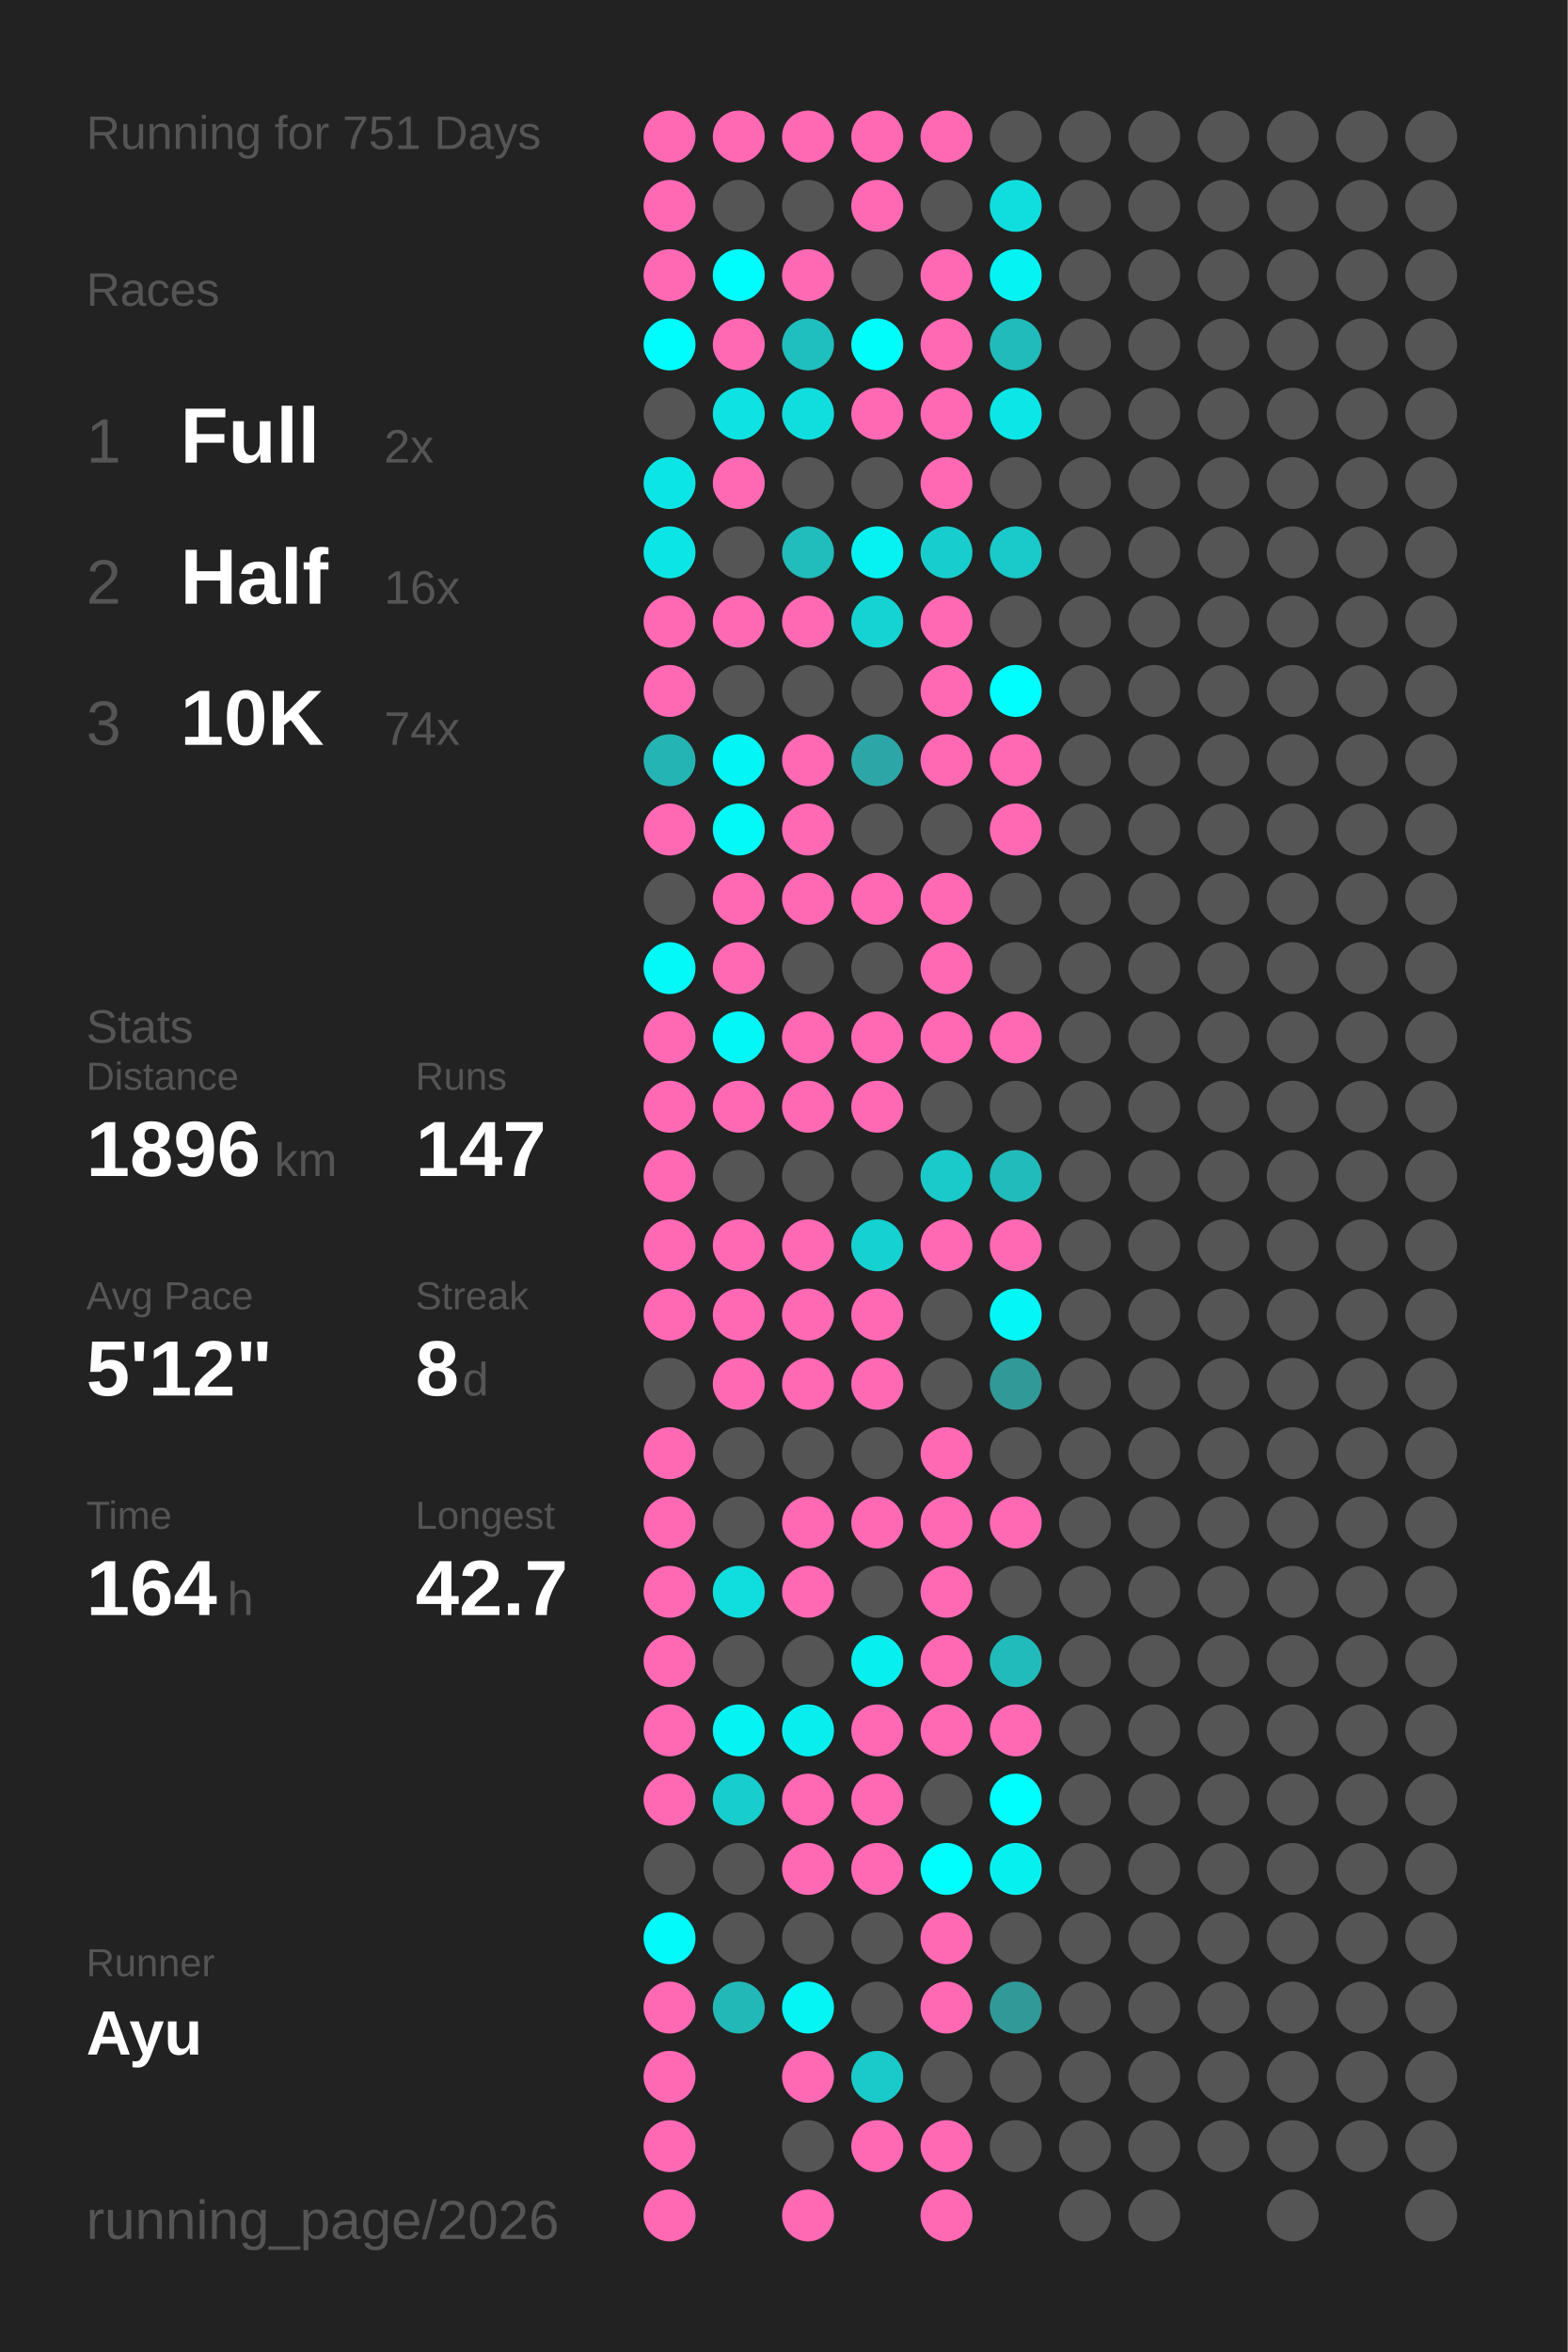
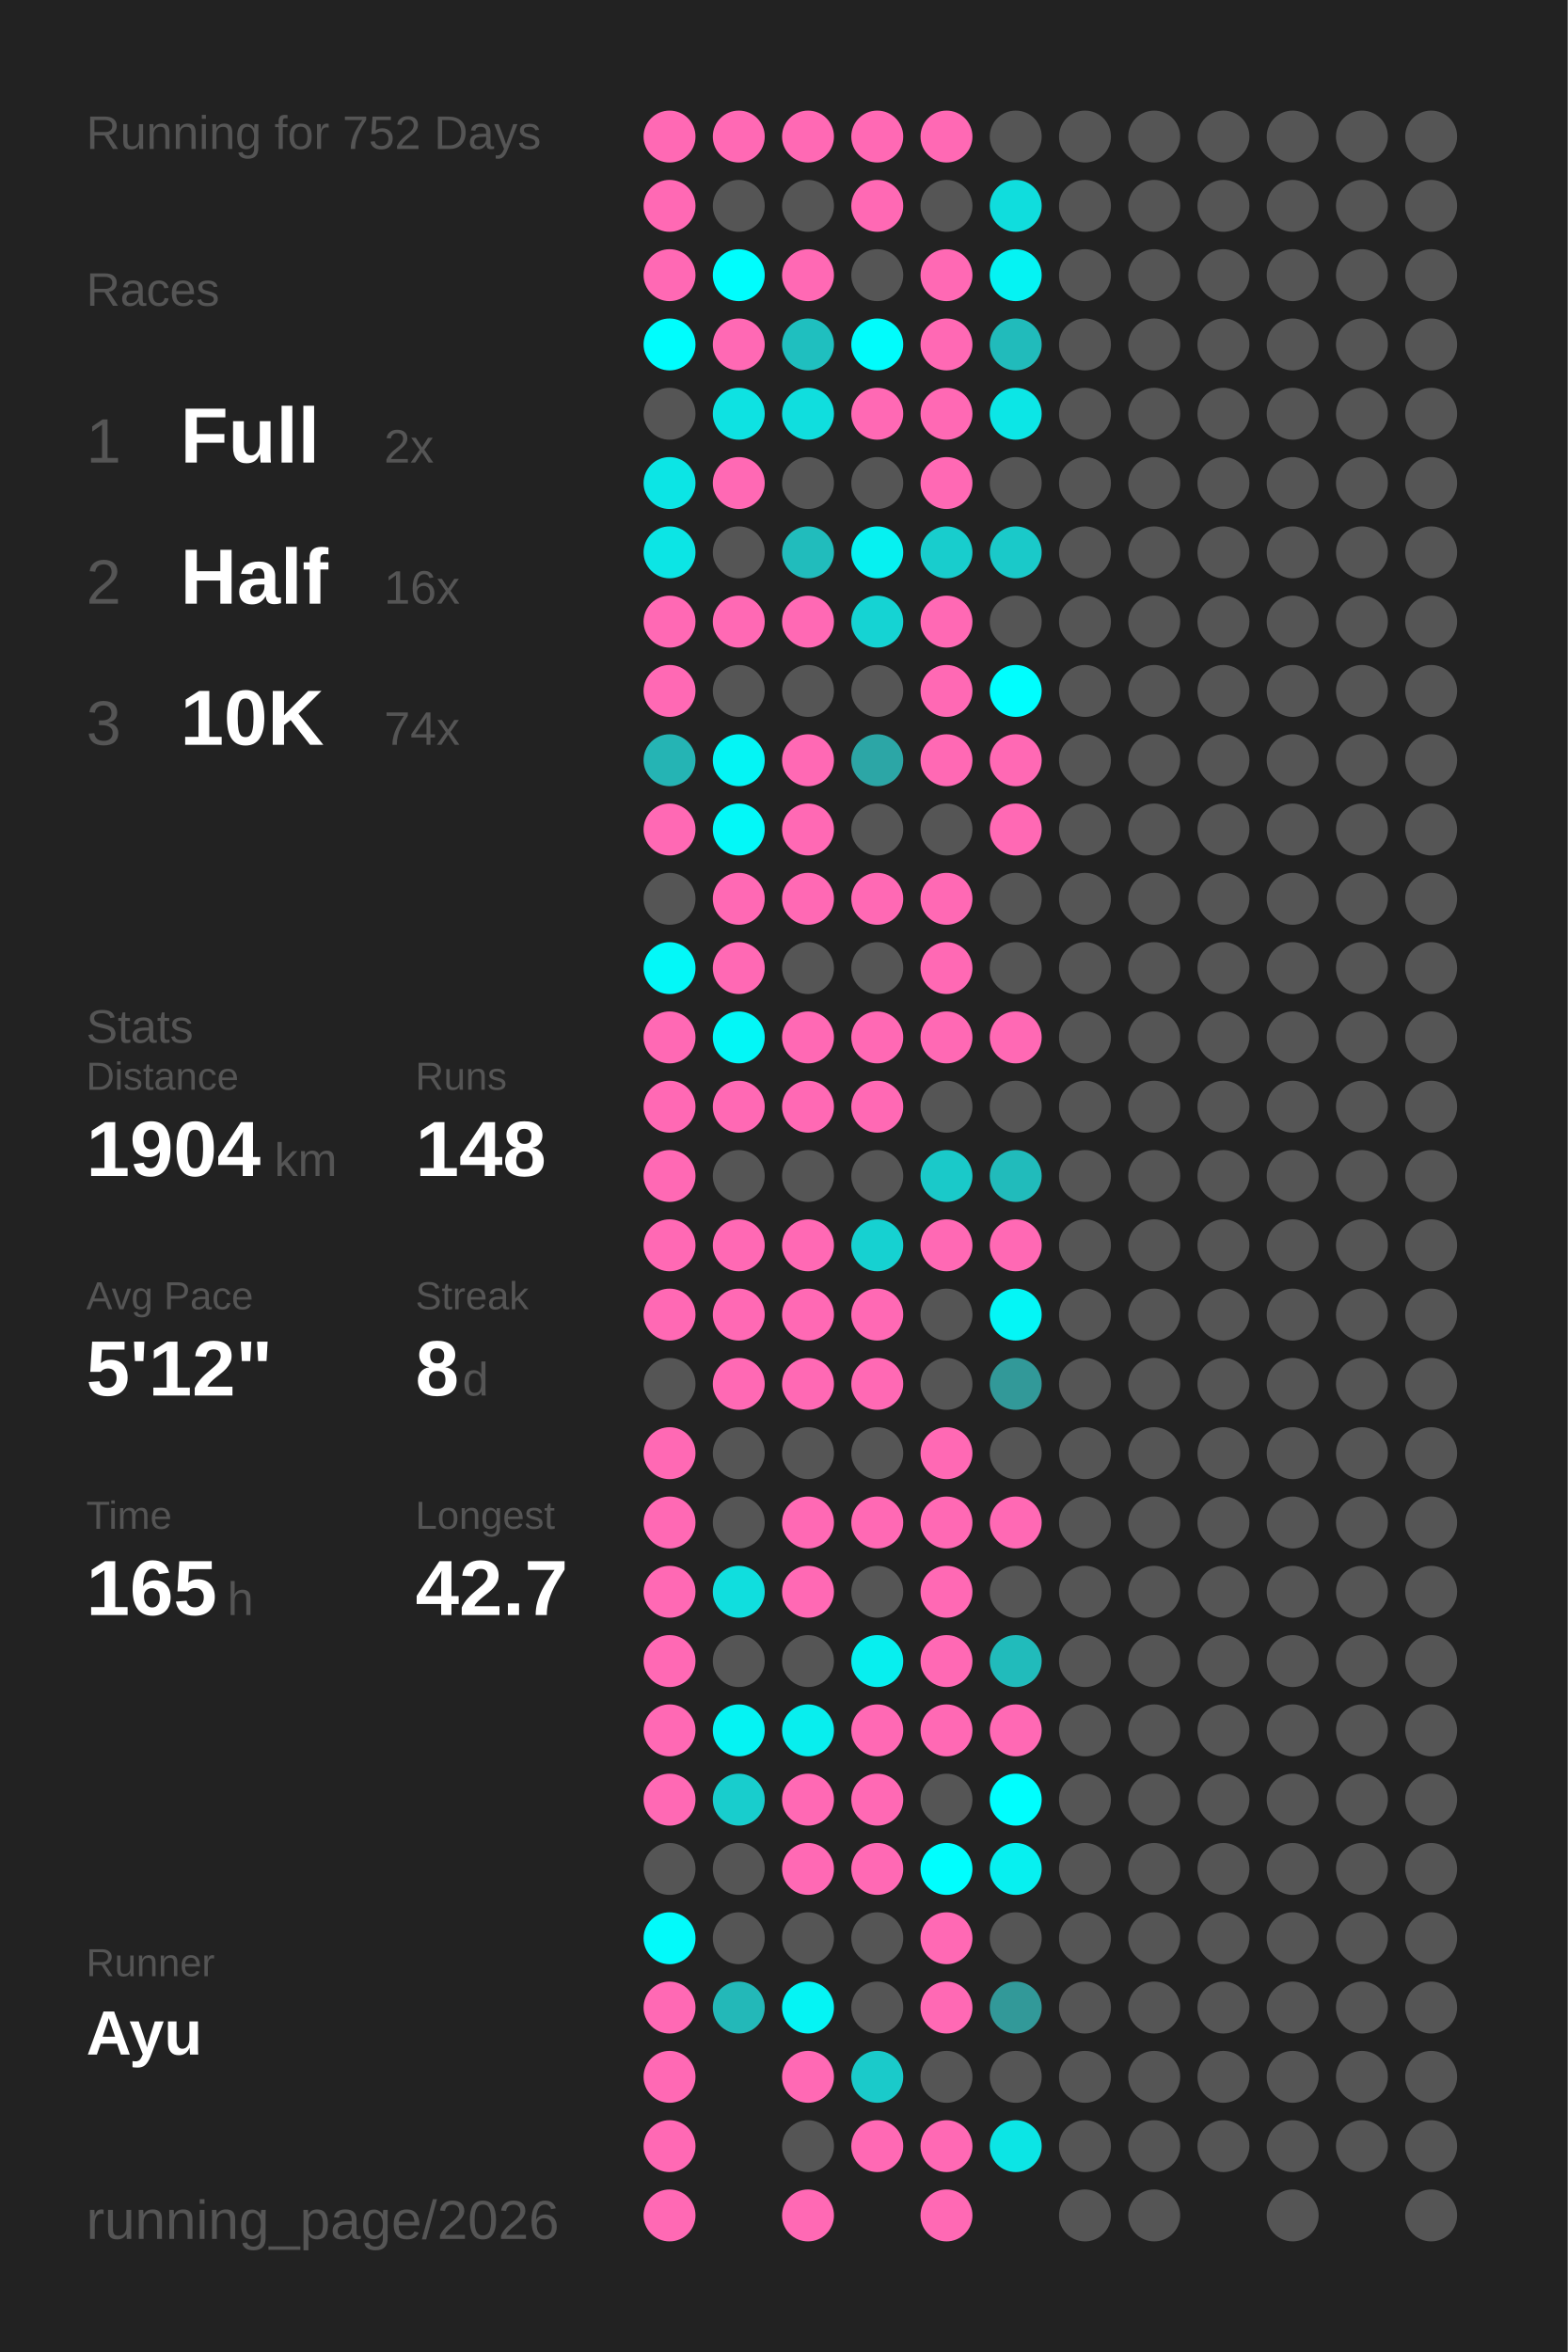
<svg xmlns="http://www.w3.org/2000/svg" baseProfile="full" height="300mm" version="1.1" viewBox="0,0,200,300" width="200mm">
  <defs />
  <rect fill="#222222" height="300" width="200" x="0" y="0" />
-   <text fill="#555555" style="font-size:6px; font-family:Arial;" x="11" y="19">Running for 751 Days</text>
+   <text fill="#555555" style="font-size:6px; font-family:Arial;" x="11" y="19">Running for 752 Days</text>
  <text fill="#555555" style="font-size:6px; font-family:Arial;" x="11" y="39">Races</text>
  <text fill="#555555" style="font-size:8px; font-family:Arial;" x="11" y="59">1</text>
  <text fill="#FFFFFF" style="font-size:10px; font-family:Arial; font-weight:bold;" x="23" y="59">Full</text>
  <text fill="#555555" style="font-size:6px; font-family:Arial;" x="49" y="59">2x</text>
  <text fill="#555555" style="font-size:8px; font-family:Arial;" x="11" y="77">2</text>
  <text fill="#FFFFFF" style="font-size:10px; font-family:Arial; font-weight:bold;" x="23" y="77">Half</text>
  <text fill="#555555" style="font-size:6px; font-family:Arial;" x="49" y="77">16x</text>
  <text fill="#555555" style="font-size:8px; font-family:Arial;" x="11" y="95">3</text>
  <text fill="#FFFFFF" style="font-size:10px; font-family:Arial; font-weight:bold;" x="23" y="95">10K</text>
  <text fill="#555555" style="font-size:6px; font-family:Arial;" x="49" y="95">74x</text>
  <text fill="#555555" style="font-size:6px; font-family:Arial;" x="11" y="133">Stats</text>
  <text fill="#555555" style="font-size:5px; font-family:Arial;" x="11" y="139">Distance</text>
-   <text fill="#FFFFFF" style="font-size:10px; font-family:Arial; font-weight:bold;" x="11" y="150">1896</text>
+   <text fill="#FFFFFF" style="font-size:10px; font-family:Arial; font-weight:bold;" x="11" y="150">1904</text>
  <text fill="#555555" style="font-size:6px; font-family:Arial;" x="35" y="150">km</text>
  <text fill="#555555" style="font-size:5px; font-family:Arial;" x="53" y="139">Runs</text>
-   <text fill="#FFFFFF" style="font-size:10px; font-family:Arial; font-weight:bold;" x="53" y="150">147</text>
+   <text fill="#FFFFFF" style="font-size:10px; font-family:Arial; font-weight:bold;" x="53" y="150">148</text>
  <text fill="#555555" style="font-size:5px; font-family:Arial;" x="11" y="167">Avg Pace</text>
  <text fill="#FFFFFF" style="font-size:10px; font-family:Arial; font-weight:bold;" x="11" y="178">5'12"</text>
  <text fill="#555555" style="font-size:5px; font-family:Arial;" x="53" y="167">Streak</text>
  <text fill="#FFFFFF" style="font-size:10px; font-family:Arial; font-weight:bold;" x="53" y="178">8</text>
  <text fill="#555555" style="font-size:6px; font-family:Arial;" x="59" y="178">d</text>
  <text fill="#555555" style="font-size:5px; font-family:Arial;" x="11" y="195">Time</text>
-   <text fill="#FFFFFF" style="font-size:10px; font-family:Arial; font-weight:bold;" x="11" y="206">164</text>
+   <text fill="#FFFFFF" style="font-size:10px; font-family:Arial; font-weight:bold;" x="11" y="206">165</text>
  <text fill="#555555" style="font-size:6px; font-family:Arial;" x="29" y="206">h</text>
  <text fill="#555555" style="font-size:5px; font-family:Arial;" x="53" y="195">Longest</text>
  <text fill="#FFFFFF" style="font-size:10px; font-family:Arial; font-weight:bold;" x="53" y="206">42.7</text>
  <text fill="#555555" style="font-size:5px; font-family:Arial;" x="11" y="252.065">Runner</text>
  <text fill="#FFFFFF" style="font-size:8px; font-family:Arial; font-weight:bold;" x="11" y="262.065">Ayu</text>
  <text fill="#555555" style="font-size:7px; font-family:Arial;" x="11" y="285.581">running_page/2026</text>
  <circle cx="85.417" cy="17.419" fill="#ff69b4" r="3.312" />
  <circle cx="85.417" cy="26.258" fill="#ff69b4" r="3.312" />
  <circle cx="85.417" cy="35.097" fill="#ff69b4" r="3.312" />
  <circle cx="85.417" cy="43.935" fill="#00fdfd" r="3.312" />
  <circle cx="85.417" cy="52.774" fill="#555555" r="3.312" />
  <circle cx="85.417" cy="61.613" fill="#0ce5e5" r="3.312" />
  <circle cx="85.417" cy="70.452" fill="#0ce5e5" r="3.312" />
  <circle cx="85.417" cy="79.29" fill="#ff69b4" r="3.312" />
  <circle cx="85.417" cy="88.129" fill="#ff69b4" r="3.312" />
  <circle cx="85.417" cy="96.968" fill="#25b4b4" r="3.312" />
  <circle cx="85.417" cy="105.806" fill="#ff69b4" r="3.312" />
  <circle cx="85.417" cy="114.645" fill="#555555" r="3.312" />
  <circle cx="85.417" cy="123.484" fill="#03f8f8" r="3.312" />
  <circle cx="85.417" cy="132.323" fill="#ff69b4" r="3.312" />
  <circle cx="85.417" cy="141.161" fill="#ff69b4" r="3.312" />
  <circle cx="85.417" cy="150" fill="#ff69b4" r="3.312" />
  <circle cx="85.417" cy="158.839" fill="#ff69b4" r="3.312" />
  <circle cx="85.417" cy="167.677" fill="#ff69b4" r="3.312" />
  <circle cx="85.417" cy="176.516" fill="#555555" r="3.312" />
  <circle cx="85.417" cy="185.355" fill="#ff69b4" r="3.312" />
  <circle cx="85.417" cy="194.194" fill="#ff69b4" r="3.312" />
  <circle cx="85.417" cy="203.032" fill="#ff69b4" r="3.312" />
  <circle cx="85.417" cy="211.871" fill="#ff69b4" r="3.312" />
  <circle cx="85.417" cy="220.71" fill="#ff69b4" r="3.312" />
  <circle cx="85.417" cy="229.548" fill="#ff69b4" r="3.312" />
  <circle cx="85.417" cy="238.387" fill="#555555" r="3.312" />
  <circle cx="85.417" cy="247.226" fill="#02fafa" r="3.312" />
  <circle cx="85.417" cy="256.065" fill="#ff69b4" r="3.312" />
  <circle cx="85.417" cy="264.903" fill="#ff69b4" r="3.312" />
  <circle cx="85.417" cy="273.742" fill="#ff69b4" r="3.312" />
  <circle cx="85.417" cy="282.581" fill="#ff69b4" r="3.312" />
  <circle cx="94.25" cy="17.419" fill="#ff69b4" r="3.312" />
  <circle cx="94.25" cy="26.258" fill="#555555" r="3.312" />
  <circle cx="94.25" cy="35.097" fill="#00fdfd" r="3.312" />
  <circle cx="94.25" cy="43.935" fill="#ff69b4" r="3.312" />
  <circle cx="94.25" cy="52.774" fill="#0ee2e2" r="3.312" />
  <circle cx="94.25" cy="61.613" fill="#ff69b4" r="3.312" />
  <circle cx="94.25" cy="70.452" fill="#555555" r="3.312" />
  <circle cx="94.25" cy="79.29" fill="#ff69b4" r="3.312" />
  <circle cx="94.25" cy="88.129" fill="#555555" r="3.312" />
  <circle cx="94.25" cy="96.968" fill="#04f5f5" r="3.312" />
  <circle cx="94.25" cy="105.806" fill="#03f8f8" r="3.312" />
  <circle cx="94.25" cy="114.645" fill="#ff69b4" r="3.312" />
  <circle cx="94.25" cy="123.484" fill="#ff69b4" r="3.312" />
  <circle cx="94.25" cy="132.323" fill="#03f7f7" r="3.312" />
  <circle cx="94.25" cy="141.161" fill="#ff69b4" r="3.312" />
  <circle cx="94.25" cy="150" fill="#555555" r="3.312" />
  <circle cx="94.25" cy="158.839" fill="#ff69b4" r="3.312" />
  <circle cx="94.25" cy="167.677" fill="#ff69b4" r="3.312" />
  <circle cx="94.25" cy="176.516" fill="#ff69b4" r="3.312" />
  <circle cx="94.25" cy="185.355" fill="#555555" r="3.312" />
  <circle cx="94.25" cy="194.194" fill="#555555" r="3.312" />
  <circle cx="94.25" cy="203.032" fill="#10dede" r="3.312" />
  <circle cx="94.25" cy="211.871" fill="#555555" r="3.312" />
  <circle cx="94.25" cy="220.71" fill="#05f3f3" r="3.312" />
  <circle cx="94.25" cy="229.548" fill="#18cdcd" r="3.312" />
  <circle cx="94.25" cy="238.387" fill="#555555" r="3.312" />
  <circle cx="94.25" cy="247.226" fill="#555555" r="3.312" />
  <circle cx="94.25" cy="256.065" fill="#23b8b8" r="3.312" />
  <circle cx="103.083" cy="17.419" fill="#ff69b4" r="3.312" />
  <circle cx="103.083" cy="26.258" fill="#555555" r="3.312" />
  <circle cx="103.083" cy="35.097" fill="#ff69b4" r="3.312" />
  <circle cx="103.083" cy="43.935" fill="#1fbfbf" r="3.312" />
  <circle cx="103.083" cy="52.774" fill="#10dede" r="3.312" />
  <circle cx="103.083" cy="61.613" fill="#555555" r="3.312" />
  <circle cx="103.083" cy="70.452" fill="#21bcbc" r="3.312" />
  <circle cx="103.083" cy="79.29" fill="#ff69b4" r="3.312" />
  <circle cx="103.083" cy="88.129" fill="#555555" r="3.312" />
  <circle cx="103.083" cy="96.968" fill="#ff69b4" r="3.312" />
  <circle cx="103.083" cy="105.806" fill="#ff69b4" r="3.312" />
  <circle cx="103.083" cy="114.645" fill="#ff69b4" r="3.312" />
  <circle cx="103.083" cy="123.484" fill="#555555" r="3.312" />
  <circle cx="103.083" cy="132.323" fill="#ff69b4" r="3.312" />
  <circle cx="103.083" cy="141.161" fill="#ff69b4" r="3.312" />
  <circle cx="103.083" cy="150" fill="#555555" r="3.312" />
  <circle cx="103.083" cy="158.839" fill="#ff69b4" r="3.312" />
  <circle cx="103.083" cy="167.677" fill="#ff69b4" r="3.312" />
  <circle cx="103.083" cy="176.516" fill="#ff69b4" r="3.312" />
  <circle cx="103.083" cy="185.355" fill="#555555" r="3.312" />
  <circle cx="103.083" cy="194.194" fill="#ff69b4" r="3.312" />
  <circle cx="103.083" cy="203.032" fill="#ff69b4" r="3.312" />
  <circle cx="103.083" cy="211.871" fill="#555555" r="3.312" />
  <circle cx="103.083" cy="220.71" fill="#08eeee" r="3.312" />
  <circle cx="103.083" cy="229.548" fill="#ff69b4" r="3.312" />
  <circle cx="103.083" cy="238.387" fill="#ff69b4" r="3.312" />
  <circle cx="103.083" cy="247.226" fill="#555555" r="3.312" />
  <circle cx="103.083" cy="256.065" fill="#05f4f4" r="3.312" />
  <circle cx="103.083" cy="264.903" fill="#ff69b4" r="3.312" />
  <circle cx="103.083" cy="273.742" fill="#555555" r="3.312" />
  <circle cx="103.083" cy="282.581" fill="#ff69b4" r="3.312" />
  <circle cx="111.917" cy="17.419" fill="#ff69b4" r="3.312" />
  <circle cx="111.917" cy="26.258" fill="#ff69b4" r="3.312" />
  <circle cx="111.917" cy="35.097" fill="#555555" r="3.312" />
  <circle cx="111.917" cy="43.935" fill="#01fcfc" r="3.312" />
  <circle cx="111.917" cy="52.774" fill="#ff69b4" r="3.312" />
  <circle cx="111.917" cy="61.613" fill="#555555" r="3.312" />
  <circle cx="111.917" cy="70.452" fill="#06f1f1" r="3.312" />
  <circle cx="111.917" cy="79.29" fill="#15d3d3" r="3.312" />
  <circle cx="111.917" cy="88.129" fill="#555555" r="3.312" />
  <circle cx="111.917" cy="96.968" fill="#2ca6a6" r="3.312" />
  <circle cx="111.917" cy="105.806" fill="#555555" r="3.312" />
  <circle cx="111.917" cy="114.645" fill="#ff69b4" r="3.312" />
  <circle cx="111.917" cy="123.484" fill="#555555" r="3.312" />
  <circle cx="111.917" cy="132.323" fill="#ff69b4" r="3.312" />
  <circle cx="111.917" cy="141.161" fill="#ff69b4" r="3.312" />
  <circle cx="111.917" cy="150" fill="#555555" r="3.312" />
  <circle cx="111.917" cy="158.839" fill="#16d1d1" r="3.312" />
  <circle cx="111.917" cy="167.677" fill="#ff69b4" r="3.312" />
  <circle cx="111.917" cy="176.516" fill="#ff69b4" r="3.312" />
  <circle cx="111.917" cy="185.355" fill="#555555" r="3.312" />
  <circle cx="111.917" cy="194.194" fill="#ff69b4" r="3.312" />
  <circle cx="111.917" cy="203.032" fill="#555555" r="3.312" />
  <circle cx="111.917" cy="211.871" fill="#07efef" r="3.312" />
  <circle cx="111.917" cy="220.71" fill="#ff69b4" r="3.312" />
  <circle cx="111.917" cy="229.548" fill="#ff69b4" r="3.312" />
  <circle cx="111.917" cy="238.387" fill="#ff69b4" r="3.312" />
  <circle cx="111.917" cy="247.226" fill="#555555" r="3.312" />
  <circle cx="111.917" cy="256.065" fill="#555555" r="3.312" />
  <circle cx="111.917" cy="264.903" fill="#1acaca" r="3.312" />
  <circle cx="111.917" cy="273.742" fill="#ff69b4" r="3.312" />
  <circle cx="120.75" cy="17.419" fill="#ff69b4" r="3.312" />
  <circle cx="120.75" cy="26.258" fill="#555555" r="3.312" />
  <circle cx="120.75" cy="35.097" fill="#ff69b4" r="3.312" />
  <circle cx="120.75" cy="43.935" fill="#ff69b4" r="3.312" />
  <circle cx="120.75" cy="52.774" fill="#ff69b4" r="3.312" />
  <circle cx="120.75" cy="61.613" fill="#ff69b4" r="3.312" />
  <circle cx="120.75" cy="70.452" fill="#18cdcd" r="3.312" />
  <circle cx="120.75" cy="79.29" fill="#ff69b4" r="3.312" />
  <circle cx="120.75" cy="88.129" fill="#ff69b4" r="3.312" />
  <circle cx="120.75" cy="96.968" fill="#ff69b4" r="3.312" />
  <circle cx="120.75" cy="105.806" fill="#555555" r="3.312" />
  <circle cx="120.75" cy="114.645" fill="#ff69b4" r="3.312" />
  <circle cx="120.75" cy="123.484" fill="#ff69b4" r="3.312" />
  <circle cx="120.75" cy="132.323" fill="#ff69b4" r="3.312" />
  <circle cx="120.75" cy="141.161" fill="#555555" r="3.312" />
  <circle cx="120.75" cy="150" fill="#1ac9c9" r="3.312" />
  <circle cx="120.75" cy="158.839" fill="#ff69b4" r="3.312" />
  <circle cx="120.75" cy="167.677" fill="#555555" r="3.312" />
  <circle cx="120.75" cy="176.516" fill="#555555" r="3.312" />
  <circle cx="120.75" cy="185.355" fill="#ff69b4" r="3.312" />
  <circle cx="120.75" cy="194.194" fill="#ff69b4" r="3.312" />
  <circle cx="120.75" cy="203.032" fill="#ff69b4" r="3.312" />
  <circle cx="120.75" cy="211.871" fill="#ff69b4" r="3.312" />
  <circle cx="120.75" cy="220.71" fill="#ff69b4" r="3.312" />
  <circle cx="120.75" cy="229.548" fill="#555555" r="3.312" />
  <circle cx="120.75" cy="238.387" fill="#00fefe" r="3.312" />
  <circle cx="120.75" cy="247.226" fill="#ff69b4" r="3.312" />
  <circle cx="120.75" cy="256.065" fill="#ff69b4" r="3.312" />
  <circle cx="120.75" cy="264.903" fill="#555555" r="3.312" />
  <circle cx="120.75" cy="273.742" fill="#ff69b4" r="3.312" />
  <circle cx="120.75" cy="282.581" fill="#ff69b4" r="3.312" />
  <circle cx="129.583" cy="17.419" fill="#555555" r="3.312" />
  <circle cx="129.583" cy="26.258" fill="#10dddd" r="3.312" />
  <circle cx="129.583" cy="35.097" fill="#05f3f3" r="3.312" />
  <circle cx="129.583" cy="43.935" fill="#21bbbb" r="3.312" />
  <circle cx="129.583" cy="52.774" fill="#0ce6e6" r="3.312" />
  <circle cx="129.583" cy="61.613" fill="#555555" r="3.312" />
  <circle cx="129.583" cy="70.452" fill="#1ac9c9" r="3.312" />
  <circle cx="129.583" cy="79.29" fill="#555555" r="3.312" />
  <circle cx="129.583" cy="88.129" fill="#00fefe" r="3.312" />
  <circle cx="129.583" cy="96.968" fill="#ff69b4" r="3.312" />
  <circle cx="129.583" cy="105.806" fill="#ff69b4" r="3.312" />
  <circle cx="129.583" cy="114.645" fill="#555555" r="3.312" />
  <circle cx="129.583" cy="123.484" fill="#555555" r="3.312" />
  <circle cx="129.583" cy="132.323" fill="#ff69b4" r="3.312" />
  <circle cx="129.583" cy="141.161" fill="#555555" r="3.312" />
  <circle cx="129.583" cy="150" fill="#21bbbb" r="3.312" />
  <circle cx="129.583" cy="158.839" fill="#ff69b4" r="3.312" />
  <circle cx="129.583" cy="167.677" fill="#04f6f6" r="3.312" />
  <circle cx="129.583" cy="176.516" fill="#329999" r="3.312" />
  <circle cx="129.583" cy="185.355" fill="#555555" r="3.312" />
  <circle cx="129.583" cy="194.194" fill="#ff69b4" r="3.312" />
  <circle cx="129.583" cy="203.032" fill="#555555" r="3.312" />
  <circle cx="129.583" cy="211.871" fill="#21bbbb" r="3.312" />
  <circle cx="129.583" cy="220.71" fill="#ff69b4" r="3.312" />
  <circle cx="129.583" cy="229.548" fill="#00fefe" r="3.312" />
  <circle cx="129.583" cy="238.387" fill="#07f0f0" r="3.312" />
  <circle cx="129.583" cy="247.226" fill="#555555" r="3.312" />
  <circle cx="129.583" cy="256.065" fill="#329999" r="3.312" />
  <circle cx="129.583" cy="264.903" fill="#555555" r="3.312" />
-   <circle cx="129.583" cy="273.742" fill="#555555" r="3.312" />
+   <circle cx="129.583" cy="273.742" fill="#0ce5e5" r="3.312" />
  <circle cx="138.417" cy="17.419" fill="#555555" r="3.312" />
  <circle cx="138.417" cy="26.258" fill="#555555" r="3.312" />
  <circle cx="138.417" cy="35.097" fill="#555555" r="3.312" />
  <circle cx="138.417" cy="43.935" fill="#555555" r="3.312" />
  <circle cx="138.417" cy="52.774" fill="#555555" r="3.312" />
  <circle cx="138.417" cy="61.613" fill="#555555" r="3.312" />
  <circle cx="138.417" cy="70.452" fill="#555555" r="3.312" />
  <circle cx="138.417" cy="79.29" fill="#555555" r="3.312" />
  <circle cx="138.417" cy="88.129" fill="#555555" r="3.312" />
  <circle cx="138.417" cy="96.968" fill="#555555" r="3.312" />
  <circle cx="138.417" cy="105.806" fill="#555555" r="3.312" />
  <circle cx="138.417" cy="114.645" fill="#555555" r="3.312" />
  <circle cx="138.417" cy="123.484" fill="#555555" r="3.312" />
  <circle cx="138.417" cy="132.323" fill="#555555" r="3.312" />
  <circle cx="138.417" cy="141.161" fill="#555555" r="3.312" />
  <circle cx="138.417" cy="150" fill="#555555" r="3.312" />
  <circle cx="138.417" cy="158.839" fill="#555555" r="3.312" />
  <circle cx="138.417" cy="167.677" fill="#555555" r="3.312" />
  <circle cx="138.417" cy="176.516" fill="#555555" r="3.312" />
  <circle cx="138.417" cy="185.355" fill="#555555" r="3.312" />
  <circle cx="138.417" cy="194.194" fill="#555555" r="3.312" />
  <circle cx="138.417" cy="203.032" fill="#555555" r="3.312" />
  <circle cx="138.417" cy="211.871" fill="#555555" r="3.312" />
  <circle cx="138.417" cy="220.71" fill="#555555" r="3.312" />
  <circle cx="138.417" cy="229.548" fill="#555555" r="3.312" />
  <circle cx="138.417" cy="238.387" fill="#555555" r="3.312" />
  <circle cx="138.417" cy="247.226" fill="#555555" r="3.312" />
  <circle cx="138.417" cy="256.065" fill="#555555" r="3.312" />
  <circle cx="138.417" cy="264.903" fill="#555555" r="3.312" />
  <circle cx="138.417" cy="273.742" fill="#555555" r="3.312" />
  <circle cx="138.417" cy="282.581" fill="#555555" r="3.312" />
  <circle cx="147.25" cy="17.419" fill="#555555" r="3.312" />
  <circle cx="147.25" cy="26.258" fill="#555555" r="3.312" />
  <circle cx="147.25" cy="35.097" fill="#555555" r="3.312" />
  <circle cx="147.25" cy="43.935" fill="#555555" r="3.312" />
  <circle cx="147.25" cy="52.774" fill="#555555" r="3.312" />
  <circle cx="147.25" cy="61.613" fill="#555555" r="3.312" />
  <circle cx="147.25" cy="70.452" fill="#555555" r="3.312" />
  <circle cx="147.25" cy="79.29" fill="#555555" r="3.312" />
  <circle cx="147.25" cy="88.129" fill="#555555" r="3.312" />
  <circle cx="147.25" cy="96.968" fill="#555555" r="3.312" />
  <circle cx="147.25" cy="105.806" fill="#555555" r="3.312" />
  <circle cx="147.25" cy="114.645" fill="#555555" r="3.312" />
  <circle cx="147.25" cy="123.484" fill="#555555" r="3.312" />
  <circle cx="147.25" cy="132.323" fill="#555555" r="3.312" />
  <circle cx="147.25" cy="141.161" fill="#555555" r="3.312" />
  <circle cx="147.25" cy="150" fill="#555555" r="3.312" />
  <circle cx="147.25" cy="158.839" fill="#555555" r="3.312" />
  <circle cx="147.25" cy="167.677" fill="#555555" r="3.312" />
  <circle cx="147.25" cy="176.516" fill="#555555" r="3.312" />
  <circle cx="147.25" cy="185.355" fill="#555555" r="3.312" />
  <circle cx="147.25" cy="194.194" fill="#555555" r="3.312" />
  <circle cx="147.25" cy="203.032" fill="#555555" r="3.312" />
  <circle cx="147.25" cy="211.871" fill="#555555" r="3.312" />
  <circle cx="147.25" cy="220.71" fill="#555555" r="3.312" />
  <circle cx="147.25" cy="229.548" fill="#555555" r="3.312" />
  <circle cx="147.25" cy="238.387" fill="#555555" r="3.312" />
  <circle cx="147.25" cy="247.226" fill="#555555" r="3.312" />
  <circle cx="147.25" cy="256.065" fill="#555555" r="3.312" />
  <circle cx="147.25" cy="264.903" fill="#555555" r="3.312" />
  <circle cx="147.25" cy="273.742" fill="#555555" r="3.312" />
  <circle cx="147.25" cy="282.581" fill="#555555" r="3.312" />
  <circle cx="156.083" cy="17.419" fill="#555555" r="3.312" />
  <circle cx="156.083" cy="26.258" fill="#555555" r="3.312" />
  <circle cx="156.083" cy="35.097" fill="#555555" r="3.312" />
  <circle cx="156.083" cy="43.935" fill="#555555" r="3.312" />
  <circle cx="156.083" cy="52.774" fill="#555555" r="3.312" />
  <circle cx="156.083" cy="61.613" fill="#555555" r="3.312" />
  <circle cx="156.083" cy="70.452" fill="#555555" r="3.312" />
  <circle cx="156.083" cy="79.29" fill="#555555" r="3.312" />
  <circle cx="156.083" cy="88.129" fill="#555555" r="3.312" />
  <circle cx="156.083" cy="96.968" fill="#555555" r="3.312" />
  <circle cx="156.083" cy="105.806" fill="#555555" r="3.312" />
  <circle cx="156.083" cy="114.645" fill="#555555" r="3.312" />
  <circle cx="156.083" cy="123.484" fill="#555555" r="3.312" />
  <circle cx="156.083" cy="132.323" fill="#555555" r="3.312" />
  <circle cx="156.083" cy="141.161" fill="#555555" r="3.312" />
  <circle cx="156.083" cy="150" fill="#555555" r="3.312" />
  <circle cx="156.083" cy="158.839" fill="#555555" r="3.312" />
  <circle cx="156.083" cy="167.677" fill="#555555" r="3.312" />
  <circle cx="156.083" cy="176.516" fill="#555555" r="3.312" />
  <circle cx="156.083" cy="185.355" fill="#555555" r="3.312" />
  <circle cx="156.083" cy="194.194" fill="#555555" r="3.312" />
  <circle cx="156.083" cy="203.032" fill="#555555" r="3.312" />
  <circle cx="156.083" cy="211.871" fill="#555555" r="3.312" />
  <circle cx="156.083" cy="220.71" fill="#555555" r="3.312" />
  <circle cx="156.083" cy="229.548" fill="#555555" r="3.312" />
  <circle cx="156.083" cy="238.387" fill="#555555" r="3.312" />
  <circle cx="156.083" cy="247.226" fill="#555555" r="3.312" />
  <circle cx="156.083" cy="256.065" fill="#555555" r="3.312" />
  <circle cx="156.083" cy="264.903" fill="#555555" r="3.312" />
  <circle cx="156.083" cy="273.742" fill="#555555" r="3.312" />
  <circle cx="164.917" cy="17.419" fill="#555555" r="3.312" />
  <circle cx="164.917" cy="26.258" fill="#555555" r="3.312" />
  <circle cx="164.917" cy="35.097" fill="#555555" r="3.312" />
  <circle cx="164.917" cy="43.935" fill="#555555" r="3.312" />
  <circle cx="164.917" cy="52.774" fill="#555555" r="3.312" />
  <circle cx="164.917" cy="61.613" fill="#555555" r="3.312" />
  <circle cx="164.917" cy="70.452" fill="#555555" r="3.312" />
  <circle cx="164.917" cy="79.29" fill="#555555" r="3.312" />
  <circle cx="164.917" cy="88.129" fill="#555555" r="3.312" />
  <circle cx="164.917" cy="96.968" fill="#555555" r="3.312" />
  <circle cx="164.917" cy="105.806" fill="#555555" r="3.312" />
  <circle cx="164.917" cy="114.645" fill="#555555" r="3.312" />
  <circle cx="164.917" cy="123.484" fill="#555555" r="3.312" />
  <circle cx="164.917" cy="132.323" fill="#555555" r="3.312" />
  <circle cx="164.917" cy="141.161" fill="#555555" r="3.312" />
  <circle cx="164.917" cy="150" fill="#555555" r="3.312" />
  <circle cx="164.917" cy="158.839" fill="#555555" r="3.312" />
  <circle cx="164.917" cy="167.677" fill="#555555" r="3.312" />
  <circle cx="164.917" cy="176.516" fill="#555555" r="3.312" />
  <circle cx="164.917" cy="185.355" fill="#555555" r="3.312" />
  <circle cx="164.917" cy="194.194" fill="#555555" r="3.312" />
  <circle cx="164.917" cy="203.032" fill="#555555" r="3.312" />
  <circle cx="164.917" cy="211.871" fill="#555555" r="3.312" />
  <circle cx="164.917" cy="220.71" fill="#555555" r="3.312" />
  <circle cx="164.917" cy="229.548" fill="#555555" r="3.312" />
  <circle cx="164.917" cy="238.387" fill="#555555" r="3.312" />
  <circle cx="164.917" cy="247.226" fill="#555555" r="3.312" />
  <circle cx="164.917" cy="256.065" fill="#555555" r="3.312" />
  <circle cx="164.917" cy="264.903" fill="#555555" r="3.312" />
  <circle cx="164.917" cy="273.742" fill="#555555" r="3.312" />
  <circle cx="164.917" cy="282.581" fill="#555555" r="3.312" />
  <circle cx="173.75" cy="17.419" fill="#555555" r="3.312" />
  <circle cx="173.75" cy="26.258" fill="#555555" r="3.312" />
  <circle cx="173.75" cy="35.097" fill="#555555" r="3.312" />
  <circle cx="173.75" cy="43.935" fill="#555555" r="3.312" />
  <circle cx="173.75" cy="52.774" fill="#555555" r="3.312" />
  <circle cx="173.75" cy="61.613" fill="#555555" r="3.312" />
  <circle cx="173.75" cy="70.452" fill="#555555" r="3.312" />
  <circle cx="173.75" cy="79.29" fill="#555555" r="3.312" />
  <circle cx="173.75" cy="88.129" fill="#555555" r="3.312" />
  <circle cx="173.75" cy="96.968" fill="#555555" r="3.312" />
  <circle cx="173.75" cy="105.806" fill="#555555" r="3.312" />
  <circle cx="173.75" cy="114.645" fill="#555555" r="3.312" />
  <circle cx="173.75" cy="123.484" fill="#555555" r="3.312" />
  <circle cx="173.75" cy="132.323" fill="#555555" r="3.312" />
  <circle cx="173.75" cy="141.161" fill="#555555" r="3.312" />
  <circle cx="173.75" cy="150" fill="#555555" r="3.312" />
  <circle cx="173.75" cy="158.839" fill="#555555" r="3.312" />
  <circle cx="173.75" cy="167.677" fill="#555555" r="3.312" />
  <circle cx="173.75" cy="176.516" fill="#555555" r="3.312" />
  <circle cx="173.75" cy="185.355" fill="#555555" r="3.312" />
  <circle cx="173.75" cy="194.194" fill="#555555" r="3.312" />
  <circle cx="173.75" cy="203.032" fill="#555555" r="3.312" />
  <circle cx="173.75" cy="211.871" fill="#555555" r="3.312" />
  <circle cx="173.75" cy="220.71" fill="#555555" r="3.312" />
  <circle cx="173.75" cy="229.548" fill="#555555" r="3.312" />
  <circle cx="173.75" cy="238.387" fill="#555555" r="3.312" />
  <circle cx="173.75" cy="247.226" fill="#555555" r="3.312" />
  <circle cx="173.75" cy="256.065" fill="#555555" r="3.312" />
  <circle cx="173.75" cy="264.903" fill="#555555" r="3.312" />
  <circle cx="173.75" cy="273.742" fill="#555555" r="3.312" />
  <circle cx="182.583" cy="17.419" fill="#555555" r="3.312" />
  <circle cx="182.583" cy="26.258" fill="#555555" r="3.312" />
  <circle cx="182.583" cy="35.097" fill="#555555" r="3.312" />
  <circle cx="182.583" cy="43.935" fill="#555555" r="3.312" />
  <circle cx="182.583" cy="52.774" fill="#555555" r="3.312" />
  <circle cx="182.583" cy="61.613" fill="#555555" r="3.312" />
  <circle cx="182.583" cy="70.452" fill="#555555" r="3.312" />
  <circle cx="182.583" cy="79.29" fill="#555555" r="3.312" />
  <circle cx="182.583" cy="88.129" fill="#555555" r="3.312" />
  <circle cx="182.583" cy="96.968" fill="#555555" r="3.312" />
  <circle cx="182.583" cy="105.806" fill="#555555" r="3.312" />
  <circle cx="182.583" cy="114.645" fill="#555555" r="3.312" />
  <circle cx="182.583" cy="123.484" fill="#555555" r="3.312" />
  <circle cx="182.583" cy="132.323" fill="#555555" r="3.312" />
  <circle cx="182.583" cy="141.161" fill="#555555" r="3.312" />
  <circle cx="182.583" cy="150" fill="#555555" r="3.312" />
  <circle cx="182.583" cy="158.839" fill="#555555" r="3.312" />
  <circle cx="182.583" cy="167.677" fill="#555555" r="3.312" />
  <circle cx="182.583" cy="176.516" fill="#555555" r="3.312" />
  <circle cx="182.583" cy="185.355" fill="#555555" r="3.312" />
  <circle cx="182.583" cy="194.194" fill="#555555" r="3.312" />
  <circle cx="182.583" cy="203.032" fill="#555555" r="3.312" />
  <circle cx="182.583" cy="211.871" fill="#555555" r="3.312" />
  <circle cx="182.583" cy="220.71" fill="#555555" r="3.312" />
  <circle cx="182.583" cy="229.548" fill="#555555" r="3.312" />
  <circle cx="182.583" cy="238.387" fill="#555555" r="3.312" />
  <circle cx="182.583" cy="247.226" fill="#555555" r="3.312" />
  <circle cx="182.583" cy="256.065" fill="#555555" r="3.312" />
  <circle cx="182.583" cy="264.903" fill="#555555" r="3.312" />
  <circle cx="182.583" cy="273.742" fill="#555555" r="3.312" />
  <circle cx="182.583" cy="282.581" fill="#555555" r="3.312" />
</svg>
